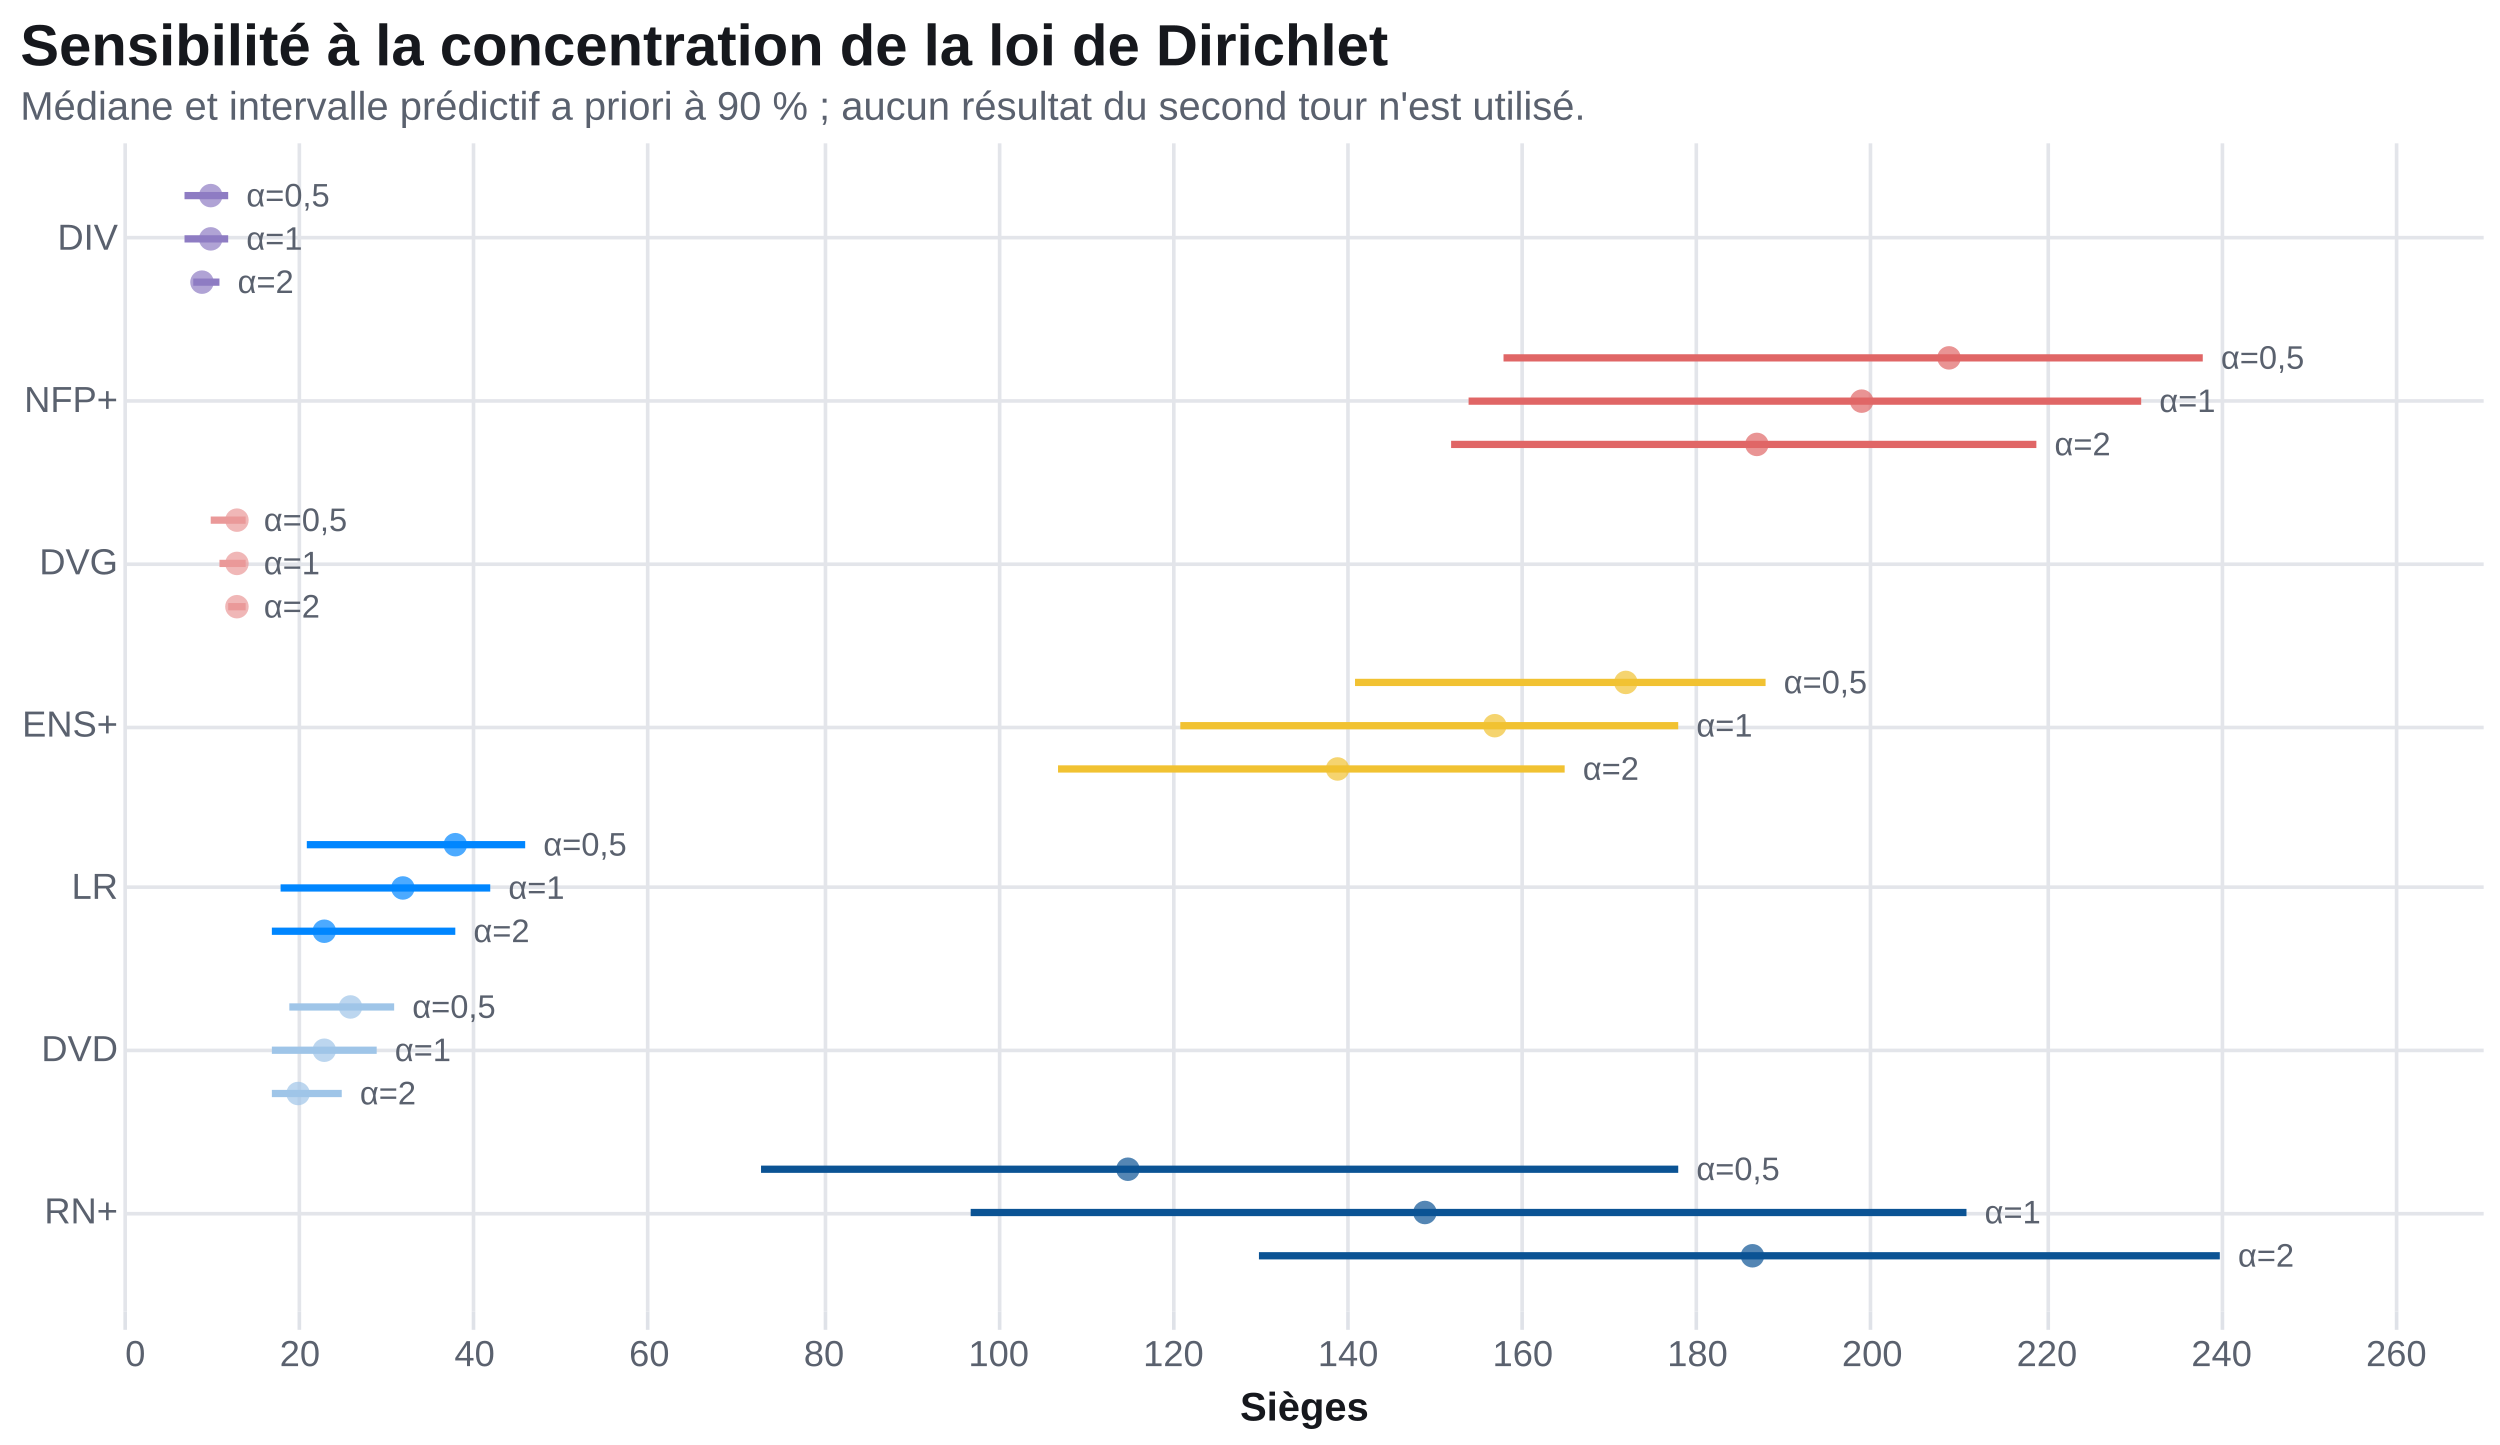
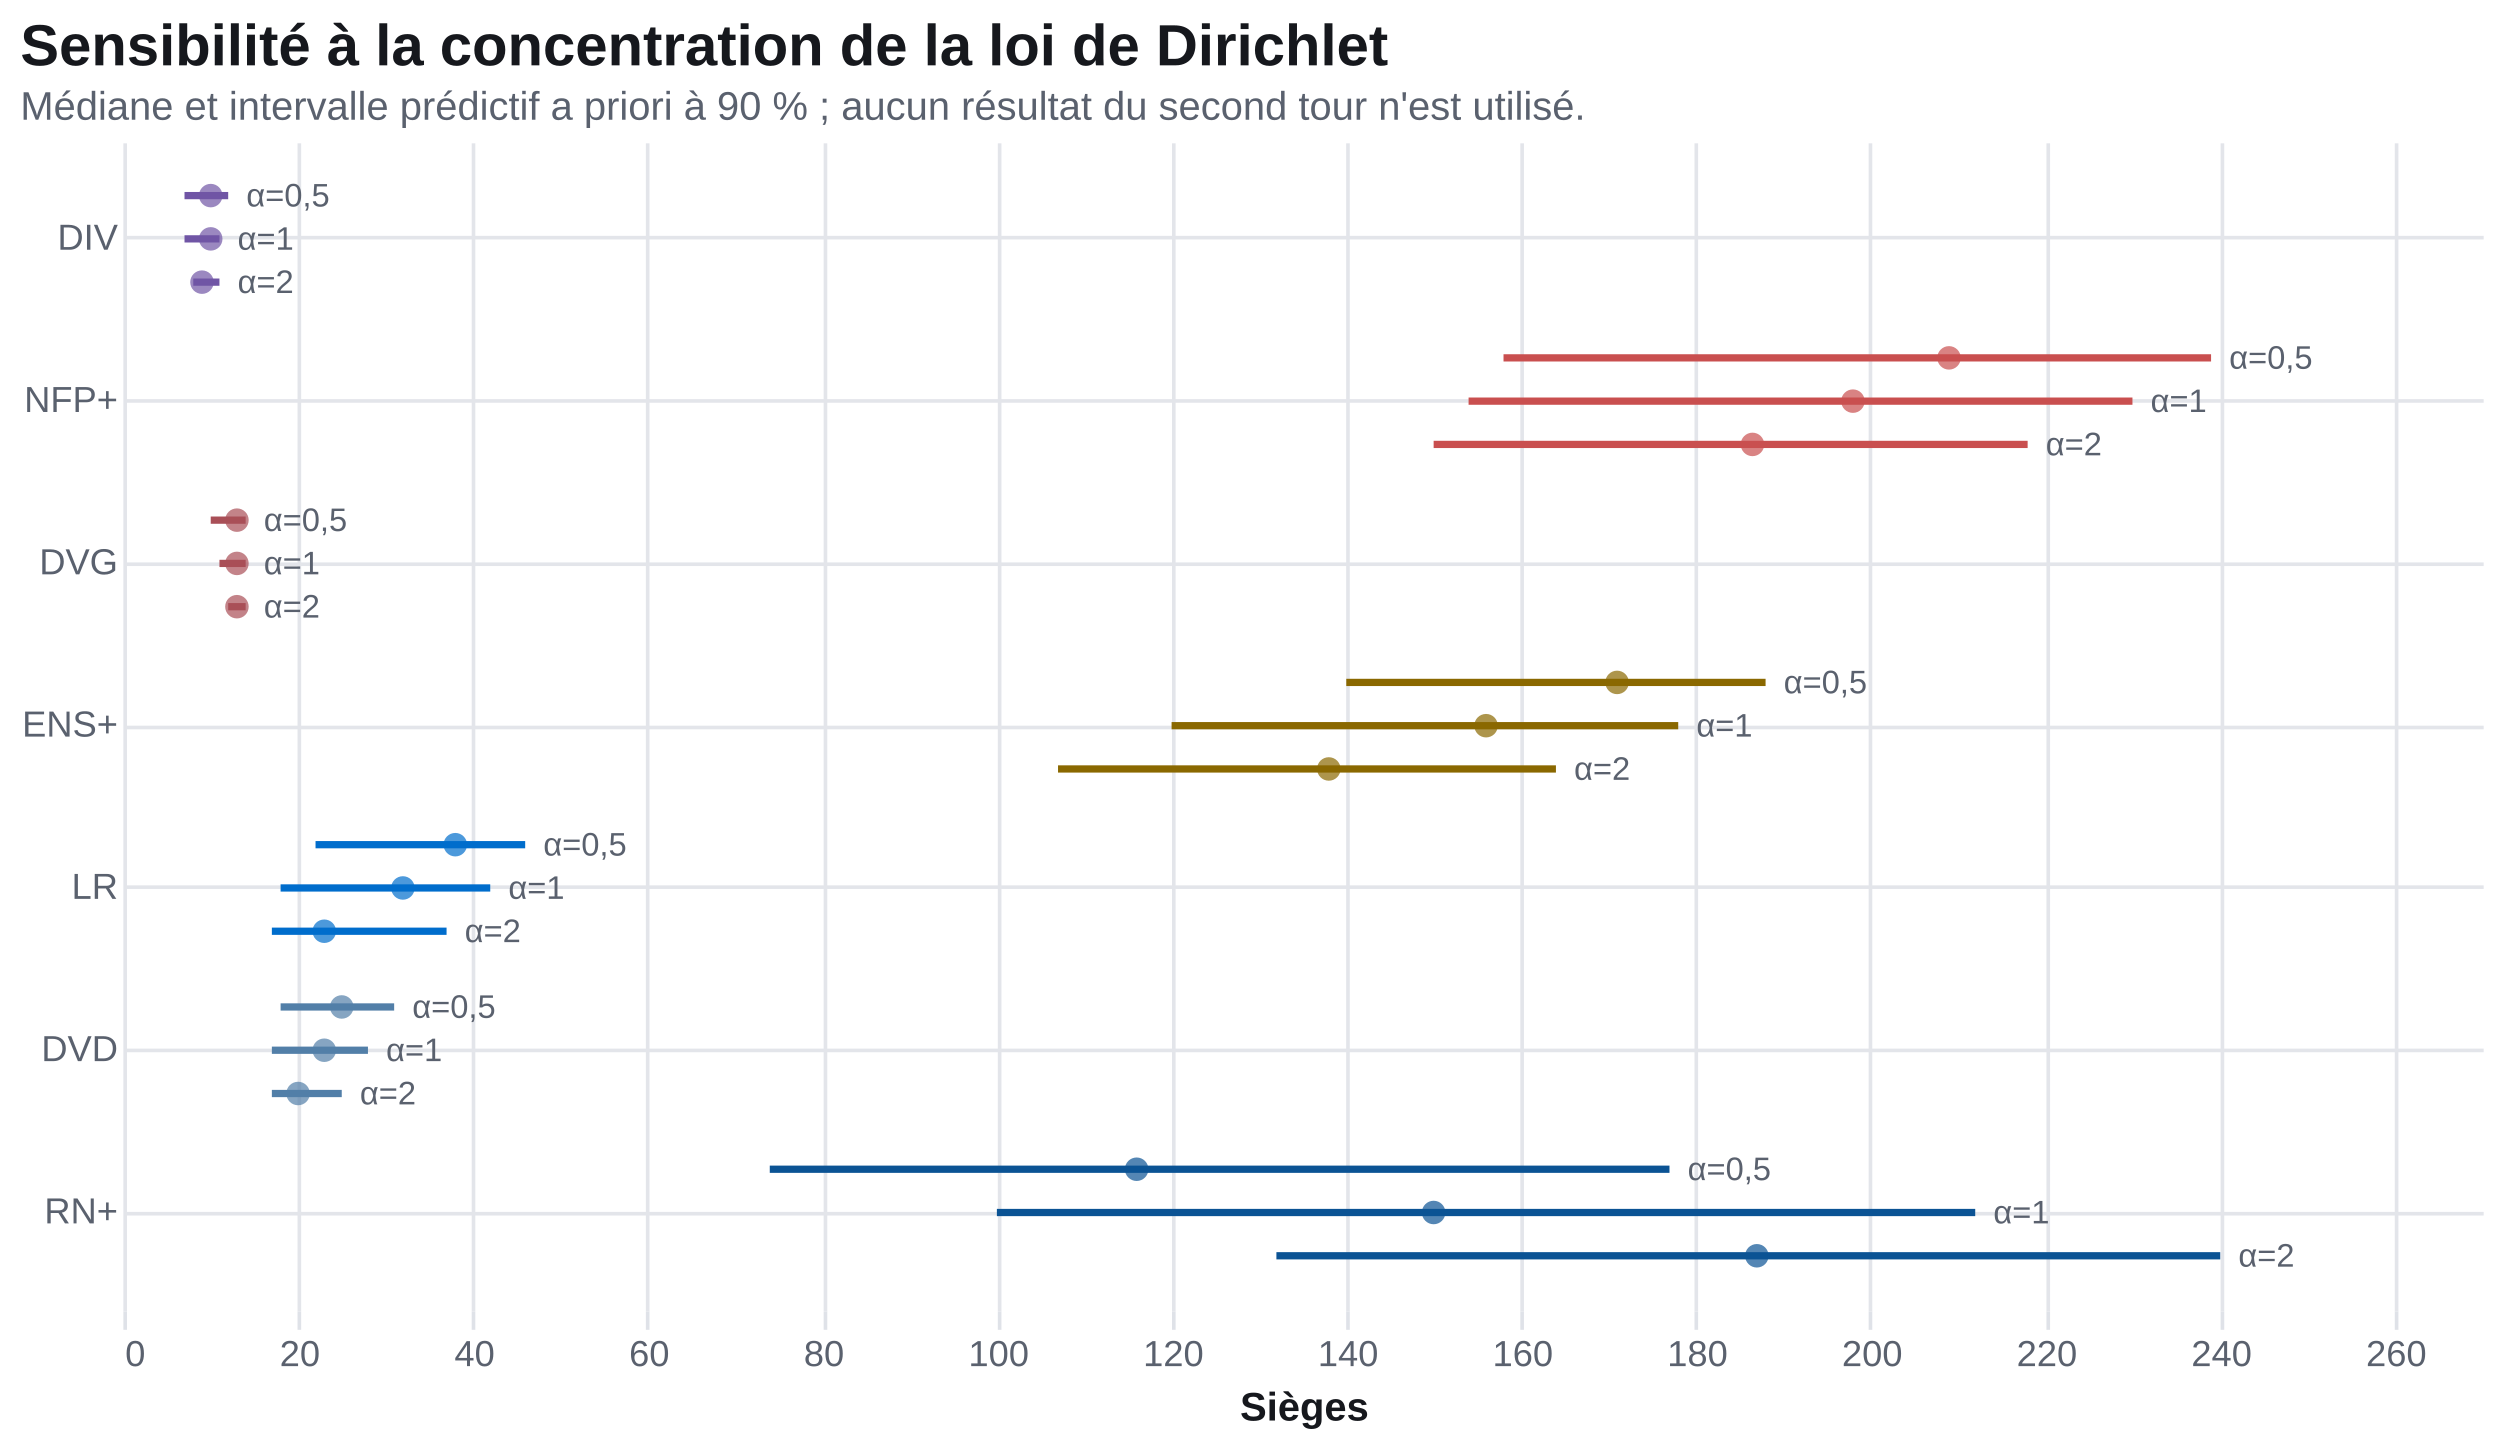
<svg xmlns="http://www.w3.org/2000/svg" version="1.1" class="marks" width="689" height="398" viewBox="0 0 689 398">
  <g fill="none" stroke-miterlimit="10" transform="translate(34,39)">
    <g class="mark-group role-frame root" role="graphics-object" aria-roledescription="group mark container">
      <g transform="translate(0,0)">
        <path class="background" aria-hidden="true" d="M0,0h650v322h-650Z" />
        <g>
          <g class="mark-group role-axis" aria-hidden="true">
            <g transform="translate(0.5,322.5)">
              <path class="background" aria-hidden="true" d="M0,0h0v0h0Z" pointer-events="none" />
              <g>
                <g class="mark-rule role-axis-grid" pointer-events="none">
                  <line transform="translate(0,0)" x2="0" y2="-322" stroke="#e3e5ea" stroke-width="1" opacity="1" />
                  <line transform="translate(48,0)" x2="0" y2="-322" stroke="#e3e5ea" stroke-width="1" opacity="1" />
                  <line transform="translate(96,0)" x2="0" y2="-322" stroke="#e3e5ea" stroke-width="1" opacity="1" />
                  <line transform="translate(144,0)" x2="0" y2="-322" stroke="#e3e5ea" stroke-width="1" opacity="1" />
                  <line transform="translate(193,0)" x2="0" y2="-322" stroke="#e3e5ea" stroke-width="1" opacity="1" />
                  <line transform="translate(241,0)" x2="0" y2="-322" stroke="#e3e5ea" stroke-width="1" opacity="1" />
                  <line transform="translate(289,0)" x2="0" y2="-322" stroke="#e3e5ea" stroke-width="1" opacity="1" />
                  <line transform="translate(337,0)" x2="0" y2="-322" stroke="#e3e5ea" stroke-width="1" opacity="1" />
                  <line transform="translate(385,0)" x2="0" y2="-322" stroke="#e3e5ea" stroke-width="1" opacity="1" />
                  <line transform="translate(433,0)" x2="0" y2="-322" stroke="#e3e5ea" stroke-width="1" opacity="1" />
                  <line transform="translate(481,0)" x2="0" y2="-322" stroke="#e3e5ea" stroke-width="1" opacity="1" />
                  <line transform="translate(530,0)" x2="0" y2="-322" stroke="#e3e5ea" stroke-width="1" opacity="1" />
                  <line transform="translate(578,0)" x2="0" y2="-322" stroke="#e3e5ea" stroke-width="1" opacity="1" />
                  <line transform="translate(626,0)" x2="0" y2="-322" stroke="#e3e5ea" stroke-width="1" opacity="1" />
                </g>
              </g>
              <path class="foreground" aria-hidden="true" d="" pointer-events="none" display="none" />
            </g>
          </g>
          <g class="mark-group role-axis" aria-hidden="true">
            <g transform="translate(0.5,0.5)">
              <path class="background" aria-hidden="true" d="M0,0h0v0h0Z" pointer-events="none" />
              <g>
                <g class="mark-rule role-axis-grid" pointer-events="none">
                  <line transform="translate(0,26)" x2="650" y2="0" stroke="#e3e5ea" stroke-width="1" opacity="1" />
                  <line transform="translate(0,71)" x2="650" y2="0" stroke="#e3e5ea" stroke-width="1" opacity="1" />
                  <line transform="translate(0,116)" x2="650" y2="0" stroke="#e3e5ea" stroke-width="1" opacity="1" />
                  <line transform="translate(0,161)" x2="650" y2="0" stroke="#e3e5ea" stroke-width="1" opacity="1" />
                  <line transform="translate(0,205)" x2="650" y2="0" stroke="#e3e5ea" stroke-width="1" opacity="1" />
                  <line transform="translate(0,250)" x2="650" y2="0" stroke="#e3e5ea" stroke-width="1" opacity="1" />
                  <line transform="translate(0,295)" x2="650" y2="0" stroke="#e3e5ea" stroke-width="1" opacity="1" />
                </g>
              </g>
              <path class="foreground" aria-hidden="true" d="" pointer-events="none" display="none" />
            </g>
          </g>
          <g class="mark-group role-axis" role="graphics-symbol" aria-roledescription="axis" aria-label="X-axis titled 'Sièges' for a linear scale with values from 0 to 270">
            <g transform="translate(0.5,322.5)">
              <path class="background" aria-hidden="true" d="M0,0h0v0h0Z" pointer-events="none" />
              <g>
                <g class="mark-rule role-axis-tick" pointer-events="none">
                  <line transform="translate(0,0)" x2="0" y2="5" stroke="#dfe2e8" stroke-width="1" opacity="1" />
                  <line transform="translate(48,0)" x2="0" y2="5" stroke="#dfe2e8" stroke-width="1" opacity="1" />
                  <line transform="translate(96,0)" x2="0" y2="5" stroke="#dfe2e8" stroke-width="1" opacity="1" />
                  <line transform="translate(144,0)" x2="0" y2="5" stroke="#dfe2e8" stroke-width="1" opacity="1" />
                  <line transform="translate(193,0)" x2="0" y2="5" stroke="#dfe2e8" stroke-width="1" opacity="1" />
                  <line transform="translate(241,0)" x2="0" y2="5" stroke="#dfe2e8" stroke-width="1" opacity="1" />
                  <line transform="translate(289,0)" x2="0" y2="5" stroke="#dfe2e8" stroke-width="1" opacity="1" />
                  <line transform="translate(337,0)" x2="0" y2="5" stroke="#dfe2e8" stroke-width="1" opacity="1" />
                  <line transform="translate(385,0)" x2="0" y2="5" stroke="#dfe2e8" stroke-width="1" opacity="1" />
                  <line transform="translate(433,0)" x2="0" y2="5" stroke="#dfe2e8" stroke-width="1" opacity="1" />
                  <line transform="translate(481,0)" x2="0" y2="5" stroke="#dfe2e8" stroke-width="1" opacity="1" />
                  <line transform="translate(530,0)" x2="0" y2="5" stroke="#dfe2e8" stroke-width="1" opacity="1" />
                  <line transform="translate(578,0)" x2="0" y2="5" stroke="#dfe2e8" stroke-width="1" opacity="1" />
                  <line transform="translate(626,0)" x2="0" y2="5" stroke="#dfe2e8" stroke-width="1" opacity="1" />
                </g>
                <g class="mark-text role-axis-label" pointer-events="none">
                  <text text-anchor="start" transform="translate(0,15)" font-family="Arial" font-size="10px" fill="#5a616e" opacity="1">0</text>
                  <text text-anchor="middle" transform="translate(48.14815,15)" font-family="Arial" font-size="10px" fill="#5a616e" opacity="1">20</text>
                  <text text-anchor="middle" transform="translate(96.2963,15)" font-family="Arial" font-size="10px" fill="#5a616e" opacity="1">40</text>
                  <text text-anchor="middle" transform="translate(144.4444,15)" font-family="Arial" font-size="10px" fill="#5a616e" opacity="1">60</text>
                  <text text-anchor="middle" transform="translate(192.5926,15)" font-family="Arial" font-size="10px" fill="#5a616e" opacity="1">80</text>
                  <text text-anchor="middle" transform="translate(240.7407,15)" font-family="Arial" font-size="10px" fill="#5a616e" opacity="1">100</text>
                  <text text-anchor="middle" transform="translate(288.8889,15)" font-family="Arial" font-size="10px" fill="#5a616e" opacity="1">120</text>
                  <text text-anchor="middle" transform="translate(337.037,15)" font-family="Arial" font-size="10px" fill="#5a616e" opacity="1">140</text>
                  <text text-anchor="middle" transform="translate(385.1852,15)" font-family="Arial" font-size="10px" fill="#5a616e" opacity="1">160</text>
                  <text text-anchor="middle" transform="translate(433.3333,15)" font-family="Arial" font-size="10px" fill="#5a616e" opacity="1">180</text>
                  <text text-anchor="middle" transform="translate(481.4815,15)" font-family="Arial" font-size="10px" fill="#5a616e" opacity="1">200</text>
                  <text text-anchor="middle" transform="translate(529.6296,15)" font-family="Arial" font-size="10px" fill="#5a616e" opacity="1">220</text>
                  <text text-anchor="middle" transform="translate(577.7778,15)" font-family="Arial" font-size="10px" fill="#5a616e" opacity="1">240</text>
                  <text text-anchor="middle" transform="translate(625.9259,15)" font-family="Arial" font-size="10px" fill="#5a616e" opacity="1">260</text>
                </g>
                <g class="mark-text role-axis-title" pointer-events="none">
                  <text text-anchor="middle" transform="translate(325,30)" font-family="Arial" font-size="11px" font-weight="bold" fill="#16181d" opacity="1">Sièges</text>
                </g>
              </g>
              <path class="foreground" aria-hidden="true" d="" pointer-events="none" display="none" />
            </g>
          </g>
          <g class="mark-group role-axis" role="graphics-symbol" aria-roledescription="axis" aria-label="Y-axis for a discrete scale with 7 values: DIV, NFP+, DVG, ENS+, LR, DVD, RN+">
            <g transform="translate(0.5,0.5)">
              <path class="background" aria-hidden="true" d="M0,0h0v0h0Z" pointer-events="none" />
              <g>
                <g class="mark-text role-axis-label" pointer-events="none">
                  <text text-anchor="end" transform="translate(-2,29.33333)" font-family="Arial" font-size="10px" fill="#5a616e" opacity="1">DIV</text>
                  <text text-anchor="end" transform="translate(-2,74.05556)" font-family="Arial" font-size="10px" fill="#5a616e" opacity="1">NFP+</text>
                  <text text-anchor="end" transform="translate(-2,118.7778)" font-family="Arial" font-size="10px" fill="#5a616e" opacity="1">DVG</text>
                  <text text-anchor="end" transform="translate(-2,163.5)" font-family="Arial" font-size="10px" fill="#5a616e" opacity="1">ENS+</text>
                  <text text-anchor="end" transform="translate(-2,208.2222)" font-family="Arial" font-size="10px" fill="#5a616e" opacity="1">LR</text>
                  <text text-anchor="end" transform="translate(-2,252.9444)" font-family="Arial" font-size="10px" fill="#5a616e" opacity="1">DVD</text>
                  <text text-anchor="end" transform="translate(-2,297.6667)" font-family="Arial" font-size="10px" fill="#5a616e" opacity="1">RN+</text>
                </g>
              </g>
              <path class="foreground" aria-hidden="true" d="" pointer-events="none" display="none" />
            </g>
          </g>
          <g class="mark-rule role-mark layer_0_marks" role="graphics-object" aria-roledescription="rule mark container">
-             <line aria-label="Sièges: 7; parti: DIV; p95: 12; alpha_label: α=0,5; Groupe: DIV; α: 0.5; 5%: 7; Médiane: 10; 95%: 12" role="graphics-symbol" aria-roledescription="rule mark" transform="translate(16.85185,14.90741)" x2="12.037" y2="0" stroke="#8e7cc3" stroke-width="2" />
-             <line aria-label="Sièges: 158; parti: NFP+; p95: 238.05; alpha_label: α=0,5; Groupe: NFP+; α: 0.5; 5%: 158; Médiane: 209; 95%: 238" role="graphics-symbol" aria-roledescription="rule mark" transform="translate(380.3704,59.62963)" x2="192.713" y2="0" stroke="#e06666" stroke-width="2" />
-             <line aria-label="Sièges: 10; parti: DVG; p95: 14; alpha_label: α=0,5; Groupe: DVG; α: 0.5; 5%: 10; Médiane: 13; 95%: 14" role="graphics-symbol" aria-roledescription="rule mark" transform="translate(24.07407,104.3519)" x2="9.63" y2="0" stroke="#ea9999" stroke-width="2" />
-             <line aria-label="Sièges: 141; parti: ENS+; p95: 188; alpha_label: α=0,5; Groupe: ENS+; α: 0.5; 5%: 141; Médiane: 172; 95%: 188" role="graphics-symbol" aria-roledescription="rule mark" transform="translate(339.4444,149.0741)" x2="113.148" y2="0" stroke="#f1c232" stroke-width="2" />
-             <line aria-label="Sièges: 21; parti: LR; p95: 46; alpha_label: α=0,5; Groupe: LR; α: 0.5; 5%: 21; Médiane: 38; 95%: 46" role="graphics-symbol" aria-roledescription="rule mark" transform="translate(50.55556,193.7963)" x2="60.185" y2="0" stroke="#0086ff" stroke-width="2" />
-             <line aria-label="Sièges: 19; parti: DVD; p95: 31; alpha_label: α=0,5; Groupe: DVD; α: 0.5; 5%: 19; Médiane: 26; 95%: 31" role="graphics-symbol" aria-roledescription="rule mark" transform="translate(45.74074,238.5185)" x2="28.889" y2="0" stroke="#9fc5e8" stroke-width="2" />
-             <line aria-label="Sièges: 73; parti: RN+; p95: 178; alpha_label: α=0,5; Groupe: RN+; α: 0.5; 5%: 73; Médiane: 115; 95%: 178" role="graphics-symbol" aria-roledescription="rule mark" transform="translate(175.7407,283.2407)" x2="252.778" y2="0" stroke="#0b5394" stroke-width="2" />
-             <line aria-label="Sièges: 7; parti: DIV; p95: 12; alpha_label: α=1; Groupe: DIV; α: 1; 5%: 7; Médiane: 10; 95%: 12" role="graphics-symbol" aria-roledescription="rule mark" transform="translate(16.85185,26.83333)" x2="12.037" y2="0" stroke="#8e7cc3" stroke-width="2" />
-             <line aria-label="Sièges: 154; parti: NFP+; p95: 231; alpha_label: α=1; Groupe: NFP+; α: 1; 5%: 154; Médiane: 199; 95%: 231" role="graphics-symbol" aria-roledescription="rule mark" transform="translate(370.7407,71.55556)" x2="185.37" y2="0" stroke="#e06666" stroke-width="2" />
-             <line aria-label="Sièges: 11; parti: DVG; p95: 14; alpha_label: α=1; Groupe: DVG; α: 1; 5%: 11; Médiane: 13; 95%: 14" role="graphics-symbol" aria-roledescription="rule mark" transform="translate(26.48148,116.2778)" x2="7.222" y2="0" stroke="#ea9999" stroke-width="2" />
-             <line aria-label="Sièges: 121; parti: ENS+; p95: 178; alpha_label: α=1; Groupe: ENS+; α: 1; 5%: 121; Médiane: 157; 95%: 178" role="graphics-symbol" aria-roledescription="rule mark" transform="translate(291.2963,161)" x2="137.222" y2="0" stroke="#f1c232" stroke-width="2" />
-             <line aria-label="Sièges: 18; parti: LR; p95: 42; alpha_label: α=1; Groupe: LR; α: 1; 5%: 18; Médiane: 32; 95%: 42" role="graphics-symbol" aria-roledescription="rule mark" transform="translate(43.33333,205.7222)" x2="57.778" y2="0" stroke="#0086ff" stroke-width="2" />
-             <line aria-label="Sièges: 17; parti: DVD; p95: 29; alpha_label: α=1; Groupe: DVD; α: 1; 5%: 17; Médiane: 23; 95%: 29" role="graphics-symbol" aria-roledescription="rule mark" transform="translate(40.92593,250.4444)" x2="28.889" y2="0" stroke="#9fc5e8" stroke-width="2" />
-             <line aria-label="Sièges: 97; parti: RN+; p95: 211; alpha_label: α=1; Groupe: RN+; α: 1; 5%: 97; Médiane: 149; 95%: 211" role="graphics-symbol" aria-roledescription="rule mark" transform="translate(233.5185,295.1667)" x2="274.444" y2="0" stroke="#0b5394" stroke-width="2" />
-             <line aria-label="Sièges: 8; parti: DIV; p95: 11; alpha_label: α=2; Groupe: DIV; α: 2; 5%: 8; Médiane: 9; 95%: 11" role="graphics-symbol" aria-roledescription="rule mark" transform="translate(19.25926,38.75926)" x2="7.222" y2="0" stroke="#8e7cc3" stroke-width="2" />
-             <line aria-label="Sièges: 152; parti: NFP+; p95: 219; alpha_label: α=2; Groupe: NFP+; α: 2; 5%: 152; Médiane: 187; 95%: 219" role="graphics-symbol" aria-roledescription="rule mark" transform="translate(365.9259,83.48148)" x2="161.296" y2="0" stroke="#e06666" stroke-width="2" />
-             <line aria-label="Sièges: 12; parti: DVG; p95: 14; alpha_label: α=2; Groupe: DVG; α: 2; 5%: 12; Médiane: 13; 95%: 14" role="graphics-symbol" aria-roledescription="rule mark" transform="translate(28.88889,128.2037)" x2="4.815" y2="0" stroke="#ea9999" stroke-width="2" />
-             <line aria-label="Sièges: 107; parti: ENS+; p95: 165; alpha_label: α=2; Groupe: ENS+; α: 2; 5%: 107; Médiane: 139; 95%: 165" role="graphics-symbol" aria-roledescription="rule mark" transform="translate(257.5926,172.9259)" x2="139.63" y2="0" stroke="#f1c232" stroke-width="2" />
-             <line aria-label="Sièges: 17; parti: LR; p95: 38; alpha_label: α=2; Groupe: LR; α: 2; 5%: 17; Médiane: 23; 95%: 38" role="graphics-symbol" aria-roledescription="rule mark" transform="translate(40.92593,217.6481)" x2="50.556" y2="0" stroke="#0086ff" stroke-width="2" />
-             <line aria-label="Sièges: 17; parti: DVD; p95: 25; alpha_label: α=2; Groupe: DVD; α: 2; 5%: 17; Médiane: 20; 95%: 25" role="graphics-symbol" aria-roledescription="rule mark" transform="translate(40.92593,262.3704)" x2="19.259" y2="0" stroke="#9fc5e8" stroke-width="2" />
-             <line aria-label="Sièges: 130; parti: RN+; p95: 240; alpha_label: α=2; Groupe: RN+; α: 2; 5%: 130; Médiane: 187; 95%: 240" role="graphics-symbol" aria-roledescription="rule mark" transform="translate(312.963,307.0926)" x2="264.815" y2="0" stroke="#0b5394" stroke-width="2" />
+             <line aria-label="Sièges: 7; parti: DIV; p95: 12; alpha_label: α=0,5; Groupe: DIV; α: 0.5; 5%: 7; Médiane: 10; 95%: 12" role="graphics-symbol" aria-roledescription="rule mark" transform="translate(16.85185,14.90741)" x2="12.037" y2="0" stroke="#7055a5" stroke-width="2" />
+             <line aria-label="Sièges: 158; parti: NFP+; p95: 239; alpha_label: α=0,5; Groupe: NFP+; α: 0.5; 5%: 158; Médiane: 209; 95%: 239" role="graphics-symbol" aria-roledescription="rule mark" transform="translate(380.3704,59.62963)" x2="195" y2="0" stroke="#c94f4f" stroke-width="2" />
+             <line aria-label="Sièges: 10; parti: DVG; p95: 14; alpha_label: α=0,5; Groupe: DVG; α: 0.5; 5%: 10; Médiane: 13; 95%: 14" role="graphics-symbol" aria-roledescription="rule mark" transform="translate(24.07407,104.3519)" x2="9.63" y2="0" stroke="#a94f57" stroke-width="2" />
+             <line aria-label="Sièges: 140; parti: ENS+; p95: 188; alpha_label: α=0,5; Groupe: ENS+; α: 0.5; 5%: 140; Médiane: 171; 95%: 188" role="graphics-symbol" aria-roledescription="rule mark" transform="translate(337.037,149.0741)" x2="115.556" y2="0" stroke="#8a6800" stroke-width="2" />
+             <line aria-label="Sièges: 22; parti: LR; p95: 46; alpha_label: α=0,5; Groupe: LR; α: 0.5; 5%: 22; Médiane: 38; 95%: 46" role="graphics-symbol" aria-roledescription="rule mark" transform="translate(52.96296,193.7963)" x2="57.778" y2="0" stroke="#006dcc" stroke-width="2" />
+             <line aria-label="Sièges: 18; parti: DVD; p95: 31; alpha_label: α=0,5; Groupe: DVD; α: 0.5; 5%: 18; Médiane: 25; 95%: 31" role="graphics-symbol" aria-roledescription="rule mark" transform="translate(43.33333,238.5185)" x2="31.296" y2="0" stroke="#527fa8" stroke-width="2" />
+             <line aria-label="Sièges: 74; parti: RN+; p95: 177; alpha_label: α=0,5; Groupe: RN+; α: 0.5; 5%: 74; Médiane: 116; 95%: 177" role="graphics-symbol" aria-roledescription="rule mark" transform="translate(178.1481,283.2407)" x2="247.963" y2="0" stroke="#0b5394" stroke-width="2" />
+             <line aria-label="Sièges: 7; parti: DIV; p95: 11; alpha_label: α=1; Groupe: DIV; α: 1; 5%: 7; Médiane: 10; 95%: 11" role="graphics-symbol" aria-roledescription="rule mark" transform="translate(16.85185,26.83333)" x2="9.63" y2="0" stroke="#7055a5" stroke-width="2" />
+             <line aria-label="Sièges: 154; parti: NFP+; p95: 230; alpha_label: α=1; Groupe: NFP+; α: 1; 5%: 154; Médiane: 198; 95%: 230" role="graphics-symbol" aria-roledescription="rule mark" transform="translate(370.7407,71.55556)" x2="182.963" y2="0" stroke="#c94f4f" stroke-width="2" />
+             <line aria-label="Sièges: 11; parti: DVG; p95: 14; alpha_label: α=1; Groupe: DVG; α: 1; 5%: 11; Médiane: 13; 95%: 14" role="graphics-symbol" aria-roledescription="rule mark" transform="translate(26.48148,116.2778)" x2="7.222" y2="0" stroke="#a94f57" stroke-width="2" />
+             <line aria-label="Sièges: 120; parti: ENS+; p95: 178; alpha_label: α=1; Groupe: ENS+; α: 1; 5%: 120; Médiane: 156; 95%: 178" role="graphics-symbol" aria-roledescription="rule mark" transform="translate(288.8889,161)" x2="139.63" y2="0" stroke="#8a6800" stroke-width="2" />
+             <line aria-label="Sièges: 18; parti: LR; p95: 42; alpha_label: α=1; Groupe: LR; α: 1; 5%: 18; Médiane: 32; 95%: 42" role="graphics-symbol" aria-roledescription="rule mark" transform="translate(43.33333,205.7222)" x2="57.778" y2="0" stroke="#006dcc" stroke-width="2" />
+             <line aria-label="Sièges: 17; parti: DVD; p95: 28; alpha_label: α=1; Groupe: DVD; α: 1; 5%: 17; Médiane: 23; 95%: 28" role="graphics-symbol" aria-roledescription="rule mark" transform="translate(40.92593,250.4444)" x2="26.481" y2="0" stroke="#527fa8" stroke-width="2" />
+             <line aria-label="Sièges: 100; parti: RN+; p95: 212; alpha_label: α=1; Groupe: RN+; α: 1; 5%: 100; Médiane: 150; 95%: 212" role="graphics-symbol" aria-roledescription="rule mark" transform="translate(240.7407,295.1667)" x2="269.63" y2="0" stroke="#0b5394" stroke-width="2" />
+             <line aria-label="Sièges: 8; parti: DIV; p95: 11; alpha_label: α=2; Groupe: DIV; α: 2; 5%: 8; Médiane: 9; 95%: 11" role="graphics-symbol" aria-roledescription="rule mark" transform="translate(19.25926,38.75926)" x2="7.222" y2="0" stroke="#7055a5" stroke-width="2" />
+             <line aria-label="Sièges: 150; parti: NFP+; p95: 218; alpha_label: α=2; Groupe: NFP+; α: 2; 5%: 150; Médiane: 187; 95%: 218" role="graphics-symbol" aria-roledescription="rule mark" transform="translate(361.1111,83.48148)" x2="163.704" y2="0" stroke="#c94f4f" stroke-width="2" />
+             <line aria-label="Sièges: 12; parti: DVG; p95: 14; alpha_label: α=2; Groupe: DVG; α: 2; 5%: 12; Médiane: 13; 95%: 14" role="graphics-symbol" aria-roledescription="rule mark" transform="translate(28.88889,128.2037)" x2="4.815" y2="0" stroke="#a94f57" stroke-width="2" />
+             <line aria-label="Sièges: 107; parti: ENS+; p95: 164; alpha_label: α=2; Groupe: ENS+; α: 2; 5%: 107; Médiane: 138; 95%: 164" role="graphics-symbol" aria-roledescription="rule mark" transform="translate(257.5926,172.9259)" x2="137.222" y2="0" stroke="#8a6800" stroke-width="2" />
+             <line aria-label="Sièges: 17; parti: LR; p95: 37; alpha_label: α=2; Groupe: LR; α: 2; 5%: 17; Médiane: 23; 95%: 37" role="graphics-symbol" aria-roledescription="rule mark" transform="translate(40.92593,217.6481)" x2="48.148" y2="0" stroke="#006dcc" stroke-width="2" />
+             <line aria-label="Sièges: 17; parti: DVD; p95: 25; alpha_label: α=2; Groupe: DVD; α: 2; 5%: 17; Médiane: 20; 95%: 25" role="graphics-symbol" aria-roledescription="rule mark" transform="translate(40.92593,262.3704)" x2="19.259" y2="0" stroke="#527fa8" stroke-width="2" />
+             <line aria-label="Sièges: 132; parti: RN+; p95: 240.05; alpha_label: α=2; Groupe: RN+; α: 2; 5%: 132; Médiane: 187; 95%: 240" role="graphics-symbol" aria-roledescription="rule mark" transform="translate(317.7778,307.0926)" x2="260.12" y2="0" stroke="#0b5394" stroke-width="2" />
          </g>
          <g class="mark-symbol role-mark layer_1_marks" role="graphics-object" aria-roledescription="symbol mark container">
-             <path aria-label="mediane: 10; parti: DIV; alpha_label: α=0,5; Groupe: DIV; α: 0.5; 5%: 7; Médiane: 10; 95%: 12" role="graphics-symbol" aria-roledescription="point" transform="translate(24.07407,14.90741)" d="M3.24,0A3.24,3.24,0,1,1,-3.24,0A3.24,3.24,0,1,1,3.24,0" fill="#8e7cc3" stroke-width="2" opacity="0.7" />
-             <path aria-label="mediane: 209; parti: NFP+; alpha_label: α=0,5; Groupe: NFP+; α: 0.5; 5%: 158; Médiane: 209; 95%: 238" role="graphics-symbol" aria-roledescription="point" transform="translate(503.1481,59.62963)" d="M3.24,0A3.24,3.24,0,1,1,-3.24,0A3.24,3.24,0,1,1,3.24,0" fill="#e06666" stroke-width="2" opacity="0.7" />
-             <path aria-label="mediane: 13; parti: DVG; alpha_label: α=0,5; Groupe: DVG; α: 0.5; 5%: 10; Médiane: 13; 95%: 14" role="graphics-symbol" aria-roledescription="point" transform="translate(31.2963,104.3519)" d="M3.24,0A3.24,3.24,0,1,1,-3.24,0A3.24,3.24,0,1,1,3.24,0" fill="#ea9999" stroke-width="2" opacity="0.7" />
-             <path aria-label="mediane: 172; parti: ENS+; alpha_label: α=0,5; Groupe: ENS+; α: 0.5; 5%: 141; Médiane: 172; 95%: 188" role="graphics-symbol" aria-roledescription="point" transform="translate(414.0741,149.0741)" d="M3.24,0A3.24,3.24,0,1,1,-3.24,0A3.24,3.24,0,1,1,3.24,0" fill="#f1c232" stroke-width="2" opacity="0.7" />
-             <path aria-label="mediane: 38; parti: LR; alpha_label: α=0,5; Groupe: LR; α: 0.5; 5%: 21; Médiane: 38; 95%: 46" role="graphics-symbol" aria-roledescription="point" transform="translate(91.48148,193.7963)" d="M3.24,0A3.24,3.24,0,1,1,-3.24,0A3.24,3.24,0,1,1,3.24,0" fill="#0086ff" stroke-width="2" opacity="0.7" />
-             <path aria-label="mediane: 26; parti: DVD; alpha_label: α=0,5; Groupe: DVD; α: 0.5; 5%: 19; Médiane: 26; 95%: 31" role="graphics-symbol" aria-roledescription="point" transform="translate(62.59259,238.5185)" d="M3.24,0A3.24,3.24,0,1,1,-3.24,0A3.24,3.24,0,1,1,3.24,0" fill="#9fc5e8" stroke-width="2" opacity="0.7" />
-             <path aria-label="mediane: 115; parti: RN+; alpha_label: α=0,5; Groupe: RN+; α: 0.5; 5%: 73; Médiane: 115; 95%: 178" role="graphics-symbol" aria-roledescription="point" transform="translate(276.8519,283.2407)" d="M3.24,0A3.24,3.24,0,1,1,-3.24,0A3.24,3.24,0,1,1,3.24,0" fill="#0b5394" stroke-width="2" opacity="0.7" />
-             <path aria-label="mediane: 10; parti: DIV; alpha_label: α=1; Groupe: DIV; α: 1; 5%: 7; Médiane: 10; 95%: 12" role="graphics-symbol" aria-roledescription="point" transform="translate(24.07407,26.83333)" d="M3.24,0A3.24,3.24,0,1,1,-3.24,0A3.24,3.24,0,1,1,3.24,0" fill="#8e7cc3" stroke-width="2" opacity="0.7" />
-             <path aria-label="mediane: 199; parti: NFP+; alpha_label: α=1; Groupe: NFP+; α: 1; 5%: 154; Médiane: 199; 95%: 231" role="graphics-symbol" aria-roledescription="point" transform="translate(479.0741,71.55556)" d="M3.24,0A3.24,3.24,0,1,1,-3.24,0A3.24,3.24,0,1,1,3.24,0" fill="#e06666" stroke-width="2" opacity="0.7" />
-             <path aria-label="mediane: 13; parti: DVG; alpha_label: α=1; Groupe: DVG; α: 1; 5%: 11; Médiane: 13; 95%: 14" role="graphics-symbol" aria-roledescription="point" transform="translate(31.2963,116.2778)" d="M3.24,0A3.24,3.24,0,1,1,-3.24,0A3.24,3.24,0,1,1,3.24,0" fill="#ea9999" stroke-width="2" opacity="0.7" />
-             <path aria-label="mediane: 157; parti: ENS+; alpha_label: α=1; Groupe: ENS+; α: 1; 5%: 121; Médiane: 157; 95%: 178" role="graphics-symbol" aria-roledescription="point" transform="translate(377.963,161)" d="M3.24,0A3.24,3.24,0,1,1,-3.24,0A3.24,3.24,0,1,1,3.24,0" fill="#f1c232" stroke-width="2" opacity="0.7" />
-             <path aria-label="mediane: 32; parti: LR; alpha_label: α=1; Groupe: LR; α: 1; 5%: 18; Médiane: 32; 95%: 42" role="graphics-symbol" aria-roledescription="point" transform="translate(77.03704,205.7222)" d="M3.24,0A3.24,3.24,0,1,1,-3.24,0A3.24,3.24,0,1,1,3.24,0" fill="#0086ff" stroke-width="2" opacity="0.7" />
-             <path aria-label="mediane: 23; parti: DVD; alpha_label: α=1; Groupe: DVD; α: 1; 5%: 17; Médiane: 23; 95%: 29" role="graphics-symbol" aria-roledescription="point" transform="translate(55.37037,250.4444)" d="M3.24,0A3.24,3.24,0,1,1,-3.24,0A3.24,3.24,0,1,1,3.24,0" fill="#9fc5e8" stroke-width="2" opacity="0.7" />
-             <path aria-label="mediane: 149; parti: RN+; alpha_label: α=1; Groupe: RN+; α: 1; 5%: 97; Médiane: 149; 95%: 211" role="graphics-symbol" aria-roledescription="point" transform="translate(358.7037,295.1667)" d="M3.24,0A3.24,3.24,0,1,1,-3.24,0A3.24,3.24,0,1,1,3.24,0" fill="#0b5394" stroke-width="2" opacity="0.7" />
-             <path aria-label="mediane: 9; parti: DIV; alpha_label: α=2; Groupe: DIV; α: 2; 5%: 8; Médiane: 9; 95%: 11" role="graphics-symbol" aria-roledescription="point" transform="translate(21.66667,38.75926)" d="M3.24,0A3.24,3.24,0,1,1,-3.24,0A3.24,3.24,0,1,1,3.24,0" fill="#8e7cc3" stroke-width="2" opacity="0.7" />
-             <path aria-label="mediane: 187; parti: NFP+; alpha_label: α=2; Groupe: NFP+; α: 2; 5%: 152; Médiane: 187; 95%: 219" role="graphics-symbol" aria-roledescription="point" transform="translate(450.1852,83.48148)" d="M3.24,0A3.24,3.24,0,1,1,-3.24,0A3.24,3.24,0,1,1,3.24,0" fill="#e06666" stroke-width="2" opacity="0.7" />
-             <path aria-label="mediane: 13; parti: DVG; alpha_label: α=2; Groupe: DVG; α: 2; 5%: 12; Médiane: 13; 95%: 14" role="graphics-symbol" aria-roledescription="point" transform="translate(31.2963,128.2037)" d="M3.24,0A3.24,3.24,0,1,1,-3.24,0A3.24,3.24,0,1,1,3.24,0" fill="#ea9999" stroke-width="2" opacity="0.7" />
-             <path aria-label="mediane: 139; parti: ENS+; alpha_label: α=2; Groupe: ENS+; α: 2; 5%: 107; Médiane: 139; 95%: 165" role="graphics-symbol" aria-roledescription="point" transform="translate(334.6296,172.9259)" d="M3.24,0A3.24,3.24,0,1,1,-3.24,0A3.24,3.24,0,1,1,3.24,0" fill="#f1c232" stroke-width="2" opacity="0.7" />
-             <path aria-label="mediane: 23; parti: LR; alpha_label: α=2; Groupe: LR; α: 2; 5%: 17; Médiane: 23; 95%: 38" role="graphics-symbol" aria-roledescription="point" transform="translate(55.37037,217.6481)" d="M3.24,0A3.24,3.24,0,1,1,-3.24,0A3.24,3.24,0,1,1,3.24,0" fill="#0086ff" stroke-width="2" opacity="0.7" />
-             <path aria-label="mediane: 20; parti: DVD; alpha_label: α=2; Groupe: DVD; α: 2; 5%: 17; Médiane: 20; 95%: 25" role="graphics-symbol" aria-roledescription="point" transform="translate(48.14815,262.3704)" d="M3.24,0A3.24,3.24,0,1,1,-3.24,0A3.24,3.24,0,1,1,3.24,0" fill="#9fc5e8" stroke-width="2" opacity="0.7" />
-             <path aria-label="mediane: 186.5; parti: RN+; alpha_label: α=2; Groupe: RN+; α: 2; 5%: 130; Médiane: 187; 95%: 240" role="graphics-symbol" aria-roledescription="point" transform="translate(448.9815,307.0926)" d="M3.24,0A3.24,3.24,0,1,1,-3.24,0A3.24,3.24,0,1,1,3.24,0" fill="#0b5394" stroke-width="2" opacity="0.7" />
+             <path aria-label="mediane: 10; parti: DIV; alpha_label: α=0,5; Groupe: DIV; α: 0.5; 5%: 7; Médiane: 10; 95%: 12" role="graphics-symbol" aria-roledescription="point" transform="translate(24.07407,14.90741)" d="M3.24,0A3.24,3.24,0,1,1,-3.24,0A3.24,3.24,0,1,1,3.24,0" fill="#7055a5" stroke-width="2" opacity="0.7" />
+             <path aria-label="mediane: 209; parti: NFP+; alpha_label: α=0,5; Groupe: NFP+; α: 0.5; 5%: 158; Médiane: 209; 95%: 239" role="graphics-symbol" aria-roledescription="point" transform="translate(503.1481,59.62963)" d="M3.24,0A3.24,3.24,0,1,1,-3.24,0A3.24,3.24,0,1,1,3.24,0" fill="#c94f4f" stroke-width="2" opacity="0.7" />
+             <path aria-label="mediane: 13; parti: DVG; alpha_label: α=0,5; Groupe: DVG; α: 0.5; 5%: 10; Médiane: 13; 95%: 14" role="graphics-symbol" aria-roledescription="point" transform="translate(31.2963,104.3519)" d="M3.24,0A3.24,3.24,0,1,1,-3.24,0A3.24,3.24,0,1,1,3.24,0" fill="#a94f57" stroke-width="2" opacity="0.7" />
+             <path aria-label="mediane: 171; parti: ENS+; alpha_label: α=0,5; Groupe: ENS+; α: 0.5; 5%: 140; Médiane: 171; 95%: 188" role="graphics-symbol" aria-roledescription="point" transform="translate(411.6667,149.0741)" d="M3.24,0A3.24,3.24,0,1,1,-3.24,0A3.24,3.24,0,1,1,3.24,0" fill="#8a6800" stroke-width="2" opacity="0.7" />
+             <path aria-label="mediane: 38; parti: LR; alpha_label: α=0,5; Groupe: LR; α: 0.5; 5%: 22; Médiane: 38; 95%: 46" role="graphics-symbol" aria-roledescription="point" transform="translate(91.48148,193.7963)" d="M3.24,0A3.24,3.24,0,1,1,-3.24,0A3.24,3.24,0,1,1,3.24,0" fill="#006dcc" stroke-width="2" opacity="0.7" />
+             <path aria-label="mediane: 25; parti: DVD; alpha_label: α=0,5; Groupe: DVD; α: 0.5; 5%: 18; Médiane: 25; 95%: 31" role="graphics-symbol" aria-roledescription="point" transform="translate(60.18519,238.5185)" d="M3.24,0A3.24,3.24,0,1,1,-3.24,0A3.24,3.24,0,1,1,3.24,0" fill="#527fa8" stroke-width="2" opacity="0.7" />
+             <path aria-label="mediane: 116; parti: RN+; alpha_label: α=0,5; Groupe: RN+; α: 0.5; 5%: 74; Médiane: 116; 95%: 177" role="graphics-symbol" aria-roledescription="point" transform="translate(279.2593,283.2407)" d="M3.24,0A3.24,3.24,0,1,1,-3.24,0A3.24,3.24,0,1,1,3.24,0" fill="#0b5394" stroke-width="2" opacity="0.7" />
+             <path aria-label="mediane: 10; parti: DIV; alpha_label: α=1; Groupe: DIV; α: 1; 5%: 7; Médiane: 10; 95%: 11" role="graphics-symbol" aria-roledescription="point" transform="translate(24.07407,26.83333)" d="M3.24,0A3.24,3.24,0,1,1,-3.24,0A3.24,3.24,0,1,1,3.24,0" fill="#7055a5" stroke-width="2" opacity="0.7" />
+             <path aria-label="mediane: 198; parti: NFP+; alpha_label: α=1; Groupe: NFP+; α: 1; 5%: 154; Médiane: 198; 95%: 230" role="graphics-symbol" aria-roledescription="point" transform="translate(476.6667,71.55556)" d="M3.24,0A3.24,3.24,0,1,1,-3.24,0A3.24,3.24,0,1,1,3.24,0" fill="#c94f4f" stroke-width="2" opacity="0.7" />
+             <path aria-label="mediane: 13; parti: DVG; alpha_label: α=1; Groupe: DVG; α: 1; 5%: 11; Médiane: 13; 95%: 14" role="graphics-symbol" aria-roledescription="point" transform="translate(31.2963,116.2778)" d="M3.24,0A3.24,3.24,0,1,1,-3.24,0A3.24,3.24,0,1,1,3.24,0" fill="#a94f57" stroke-width="2" opacity="0.7" />
+             <path aria-label="mediane: 156; parti: ENS+; alpha_label: α=1; Groupe: ENS+; α: 1; 5%: 120; Médiane: 156; 95%: 178" role="graphics-symbol" aria-roledescription="point" transform="translate(375.5556,161)" d="M3.24,0A3.24,3.24,0,1,1,-3.24,0A3.24,3.24,0,1,1,3.24,0" fill="#8a6800" stroke-width="2" opacity="0.7" />
+             <path aria-label="mediane: 32; parti: LR; alpha_label: α=1; Groupe: LR; α: 1; 5%: 18; Médiane: 32; 95%: 42" role="graphics-symbol" aria-roledescription="point" transform="translate(77.03704,205.7222)" d="M3.24,0A3.24,3.24,0,1,1,-3.24,0A3.24,3.24,0,1,1,3.24,0" fill="#006dcc" stroke-width="2" opacity="0.7" />
+             <path aria-label="mediane: 23; parti: DVD; alpha_label: α=1; Groupe: DVD; α: 1; 5%: 17; Médiane: 23; 95%: 28" role="graphics-symbol" aria-roledescription="point" transform="translate(55.37037,250.4444)" d="M3.24,0A3.24,3.24,0,1,1,-3.24,0A3.24,3.24,0,1,1,3.24,0" fill="#527fa8" stroke-width="2" opacity="0.7" />
+             <path aria-label="mediane: 150; parti: RN+; alpha_label: α=1; Groupe: RN+; α: 1; 5%: 100; Médiane: 150; 95%: 212" role="graphics-symbol" aria-roledescription="point" transform="translate(361.1111,295.1667)" d="M3.24,0A3.24,3.24,0,1,1,-3.24,0A3.24,3.24,0,1,1,3.24,0" fill="#0b5394" stroke-width="2" opacity="0.7" />
+             <path aria-label="mediane: 9; parti: DIV; alpha_label: α=2; Groupe: DIV; α: 2; 5%: 8; Médiane: 9; 95%: 11" role="graphics-symbol" aria-roledescription="point" transform="translate(21.66667,38.75926)" d="M3.24,0A3.24,3.24,0,1,1,-3.24,0A3.24,3.24,0,1,1,3.24,0" fill="#7055a5" stroke-width="2" opacity="0.7" />
+             <path aria-label="mediane: 186.5; parti: NFP+; alpha_label: α=2; Groupe: NFP+; α: 2; 5%: 150; Médiane: 187; 95%: 218" role="graphics-symbol" aria-roledescription="point" transform="translate(448.9815,83.48148)" d="M3.24,0A3.24,3.24,0,1,1,-3.24,0A3.24,3.24,0,1,1,3.24,0" fill="#c94f4f" stroke-width="2" opacity="0.7" />
+             <path aria-label="mediane: 13; parti: DVG; alpha_label: α=2; Groupe: DVG; α: 2; 5%: 12; Médiane: 13; 95%: 14" role="graphics-symbol" aria-roledescription="point" transform="translate(31.2963,128.2037)" d="M3.24,0A3.24,3.24,0,1,1,-3.24,0A3.24,3.24,0,1,1,3.24,0" fill="#a94f57" stroke-width="2" opacity="0.7" />
+             <path aria-label="mediane: 138; parti: ENS+; alpha_label: α=2; Groupe: ENS+; α: 2; 5%: 107; Médiane: 138; 95%: 164" role="graphics-symbol" aria-roledescription="point" transform="translate(332.2222,172.9259)" d="M3.24,0A3.24,3.24,0,1,1,-3.24,0A3.24,3.24,0,1,1,3.24,0" fill="#8a6800" stroke-width="2" opacity="0.7" />
+             <path aria-label="mediane: 23; parti: LR; alpha_label: α=2; Groupe: LR; α: 2; 5%: 17; Médiane: 23; 95%: 37" role="graphics-symbol" aria-roledescription="point" transform="translate(55.37037,217.6481)" d="M3.24,0A3.24,3.24,0,1,1,-3.24,0A3.24,3.24,0,1,1,3.24,0" fill="#006dcc" stroke-width="2" opacity="0.7" />
+             <path aria-label="mediane: 20; parti: DVD; alpha_label: α=2; Groupe: DVD; α: 2; 5%: 17; Médiane: 20; 95%: 25" role="graphics-symbol" aria-roledescription="point" transform="translate(48.14815,262.3704)" d="M3.24,0A3.24,3.24,0,1,1,-3.24,0A3.24,3.24,0,1,1,3.24,0" fill="#527fa8" stroke-width="2" opacity="0.7" />
+             <path aria-label="mediane: 187; parti: RN+; alpha_label: α=2; Groupe: RN+; α: 2; 5%: 132; Médiane: 187; 95%: 240" role="graphics-symbol" aria-roledescription="point" transform="translate(450.1852,307.0926)" d="M3.24,0A3.24,3.24,0,1,1,-3.24,0A3.24,3.24,0,1,1,3.24,0" fill="#0b5394" stroke-width="2" opacity="0.7" />
          </g>
          <g class="mark-text role-mark layer_2_marks" role="graphics-object" aria-roledescription="text mark container">
            <text aria-label="p95: 12; parti: DIV; alpha_label: α=0,5" role="graphics-symbol" aria-roledescription="text mark" text-anchor="start" transform="translate(33.88889,17.90741)" font-family="Arial" font-size="9px" fill="#5a616e">α=0,5</text>
-             <text aria-label="p95: 238.05; parti: NFP+; alpha_label: α=0,5" role="graphics-symbol" aria-roledescription="text mark" text-anchor="start" transform="translate(578.0833,62.62963)" font-family="Arial" font-size="9px" fill="#5a616e">α=0,5</text>
+             <text aria-label="p95: 239; parti: NFP+; alpha_label: α=0,5" role="graphics-symbol" aria-roledescription="text mark" text-anchor="start" transform="translate(580.3704,62.62963)" font-family="Arial" font-size="9px" fill="#5a616e">α=0,5</text>
            <text aria-label="p95: 14; parti: DVG; alpha_label: α=0,5" role="graphics-symbol" aria-roledescription="text mark" text-anchor="start" transform="translate(38.7037,107.3519)" font-family="Arial" font-size="9px" fill="#5a616e">α=0,5</text>
            <text aria-label="p95: 188; parti: ENS+; alpha_label: α=0,5" role="graphics-symbol" aria-roledescription="text mark" text-anchor="start" transform="translate(457.5926,152.0741)" font-family="Arial" font-size="9px" fill="#5a616e">α=0,5</text>
            <text aria-label="p95: 46; parti: LR; alpha_label: α=0,5" role="graphics-symbol" aria-roledescription="text mark" text-anchor="start" transform="translate(115.7407,196.7963)" font-family="Arial" font-size="9px" fill="#5a616e">α=0,5</text>
            <text aria-label="p95: 31; parti: DVD; alpha_label: α=0,5" role="graphics-symbol" aria-roledescription="text mark" text-anchor="start" transform="translate(79.62963,241.5185)" font-family="Arial" font-size="9px" fill="#5a616e">α=0,5</text>
-             <text aria-label="p95: 178; parti: RN+; alpha_label: α=0,5" role="graphics-symbol" aria-roledescription="text mark" text-anchor="start" transform="translate(433.5185,286.2407)" font-family="Arial" font-size="9px" fill="#5a616e">α=0,5</text>
-             <text aria-label="p95: 12; parti: DIV; alpha_label: α=1" role="graphics-symbol" aria-roledescription="text mark" text-anchor="start" transform="translate(33.88889,29.83333)" font-family="Arial" font-size="9px" fill="#5a616e">α=1</text>
-             <text aria-label="p95: 231; parti: NFP+; alpha_label: α=1" role="graphics-symbol" aria-roledescription="text mark" text-anchor="start" transform="translate(561.1111,74.55556)" font-family="Arial" font-size="9px" fill="#5a616e">α=1</text>
+             <text aria-label="p95: 177; parti: RN+; alpha_label: α=0,5" role="graphics-symbol" aria-roledescription="text mark" text-anchor="start" transform="translate(431.1111,286.2407)" font-family="Arial" font-size="9px" fill="#5a616e">α=0,5</text>
+             <text aria-label="p95: 11; parti: DIV; alpha_label: α=1" role="graphics-symbol" aria-roledescription="text mark" text-anchor="start" transform="translate(31.48148,29.83333)" font-family="Arial" font-size="9px" fill="#5a616e">α=1</text>
+             <text aria-label="p95: 230; parti: NFP+; alpha_label: α=1" role="graphics-symbol" aria-roledescription="text mark" text-anchor="start" transform="translate(558.7037,74.55556)" font-family="Arial" font-size="9px" fill="#5a616e">α=1</text>
            <text aria-label="p95: 14; parti: DVG; alpha_label: α=1" role="graphics-symbol" aria-roledescription="text mark" text-anchor="start" transform="translate(38.7037,119.2778)" font-family="Arial" font-size="9px" fill="#5a616e">α=1</text>
            <text aria-label="p95: 178; parti: ENS+; alpha_label: α=1" role="graphics-symbol" aria-roledescription="text mark" text-anchor="start" transform="translate(433.5185,164)" font-family="Arial" font-size="9px" fill="#5a616e">α=1</text>
            <text aria-label="p95: 42; parti: LR; alpha_label: α=1" role="graphics-symbol" aria-roledescription="text mark" text-anchor="start" transform="translate(106.1111,208.7222)" font-family="Arial" font-size="9px" fill="#5a616e">α=1</text>
-             <text aria-label="p95: 29; parti: DVD; alpha_label: α=1" role="graphics-symbol" aria-roledescription="text mark" text-anchor="start" transform="translate(74.81481,253.4444)" font-family="Arial" font-size="9px" fill="#5a616e">α=1</text>
-             <text aria-label="p95: 211; parti: RN+; alpha_label: α=1" role="graphics-symbol" aria-roledescription="text mark" text-anchor="start" transform="translate(512.963,298.1667)" font-family="Arial" font-size="9px" fill="#5a616e">α=1</text>
+             <text aria-label="p95: 28; parti: DVD; alpha_label: α=1" role="graphics-symbol" aria-roledescription="text mark" text-anchor="start" transform="translate(72.40741,253.4444)" font-family="Arial" font-size="9px" fill="#5a616e">α=1</text>
+             <text aria-label="p95: 212; parti: RN+; alpha_label: α=1" role="graphics-symbol" aria-roledescription="text mark" text-anchor="start" transform="translate(515.3704,298.1667)" font-family="Arial" font-size="9px" fill="#5a616e">α=1</text>
            <text aria-label="p95: 11; parti: DIV; alpha_label: α=2" role="graphics-symbol" aria-roledescription="text mark" text-anchor="start" transform="translate(31.48148,41.75926)" font-family="Arial" font-size="9px" fill="#5a616e">α=2</text>
-             <text aria-label="p95: 219; parti: NFP+; alpha_label: α=2" role="graphics-symbol" aria-roledescription="text mark" text-anchor="start" transform="translate(532.2222,86.48148)" font-family="Arial" font-size="9px" fill="#5a616e">α=2</text>
+             <text aria-label="p95: 218; parti: NFP+; alpha_label: α=2" role="graphics-symbol" aria-roledescription="text mark" text-anchor="start" transform="translate(529.8148,86.48148)" font-family="Arial" font-size="9px" fill="#5a616e">α=2</text>
            <text aria-label="p95: 14; parti: DVG; alpha_label: α=2" role="graphics-symbol" aria-roledescription="text mark" text-anchor="start" transform="translate(38.7037,131.2037)" font-family="Arial" font-size="9px" fill="#5a616e">α=2</text>
-             <text aria-label="p95: 165; parti: ENS+; alpha_label: α=2" role="graphics-symbol" aria-roledescription="text mark" text-anchor="start" transform="translate(402.2222,175.9259)" font-family="Arial" font-size="9px" fill="#5a616e">α=2</text>
-             <text aria-label="p95: 38; parti: LR; alpha_label: α=2" role="graphics-symbol" aria-roledescription="text mark" text-anchor="start" transform="translate(96.48148,220.6481)" font-family="Arial" font-size="9px" fill="#5a616e">α=2</text>
+             <text aria-label="p95: 164; parti: ENS+; alpha_label: α=2" role="graphics-symbol" aria-roledescription="text mark" text-anchor="start" transform="translate(399.8148,175.9259)" font-family="Arial" font-size="9px" fill="#5a616e">α=2</text>
+             <text aria-label="p95: 37; parti: LR; alpha_label: α=2" role="graphics-symbol" aria-roledescription="text mark" text-anchor="start" transform="translate(94.07407,220.6481)" font-family="Arial" font-size="9px" fill="#5a616e">α=2</text>
            <text aria-label="p95: 25; parti: DVD; alpha_label: α=2" role="graphics-symbol" aria-roledescription="text mark" text-anchor="start" transform="translate(65.18519,265.3704)" font-family="Arial" font-size="9px" fill="#5a616e">α=2</text>
-             <text aria-label="p95: 240; parti: RN+; alpha_label: α=2" role="graphics-symbol" aria-roledescription="text mark" text-anchor="start" transform="translate(582.7778,310.0926)" font-family="Arial" font-size="9px" fill="#5a616e">α=2</text>
+             <text aria-label="p95: 240.05; parti: RN+; alpha_label: α=2" role="graphics-symbol" aria-roledescription="text mark" text-anchor="start" transform="translate(582.8981,310.0926)" font-family="Arial" font-size="9px" fill="#5a616e">α=2</text>
          </g>
          <g class="mark-group role-title">
            <g transform="translate(-28.40137,-34)">
              <path class="background" aria-hidden="true" d="M0,0h0v0h0Z" pointer-events="none" />
              <g>
                <g class="mark-text role-title-text" role="graphics-symbol" aria-roledescription="title" aria-label="Title text 'Sensibilité à la concentration de la loi de Dirichlet'" pointer-events="none">
                  <text text-anchor="start" transform="translate(0,13)" font-family="Arial" font-size="16px" font-weight="600" fill="#16181d" opacity="1">Sensibilité à la concentration de la loi de Dirichlet</text>
                </g>
                <g class="mark-text role-title-subtitle" role="graphics-symbol" aria-roledescription="subtitle" aria-label="Subtitle text 'Médiane et intervalle prédictif a priori à 90 % ; aucun résultat du second tour n'est utilisé.'" pointer-events="none">
                  <text text-anchor="start" transform="translate(0,28)" font-family="Arial" font-size="11px" fill="#5a616e" opacity="1">Médiane et intervalle prédictif a priori à 90 % ; aucun résultat du second tour n'est utilisé.</text>
                </g>
              </g>
              <path class="foreground" aria-hidden="true" d="" pointer-events="none" display="none" />
            </g>
          </g>
        </g>
        <path class="foreground" aria-hidden="true" d="" display="none" />
      </g>
    </g>
  </g>
</svg>
